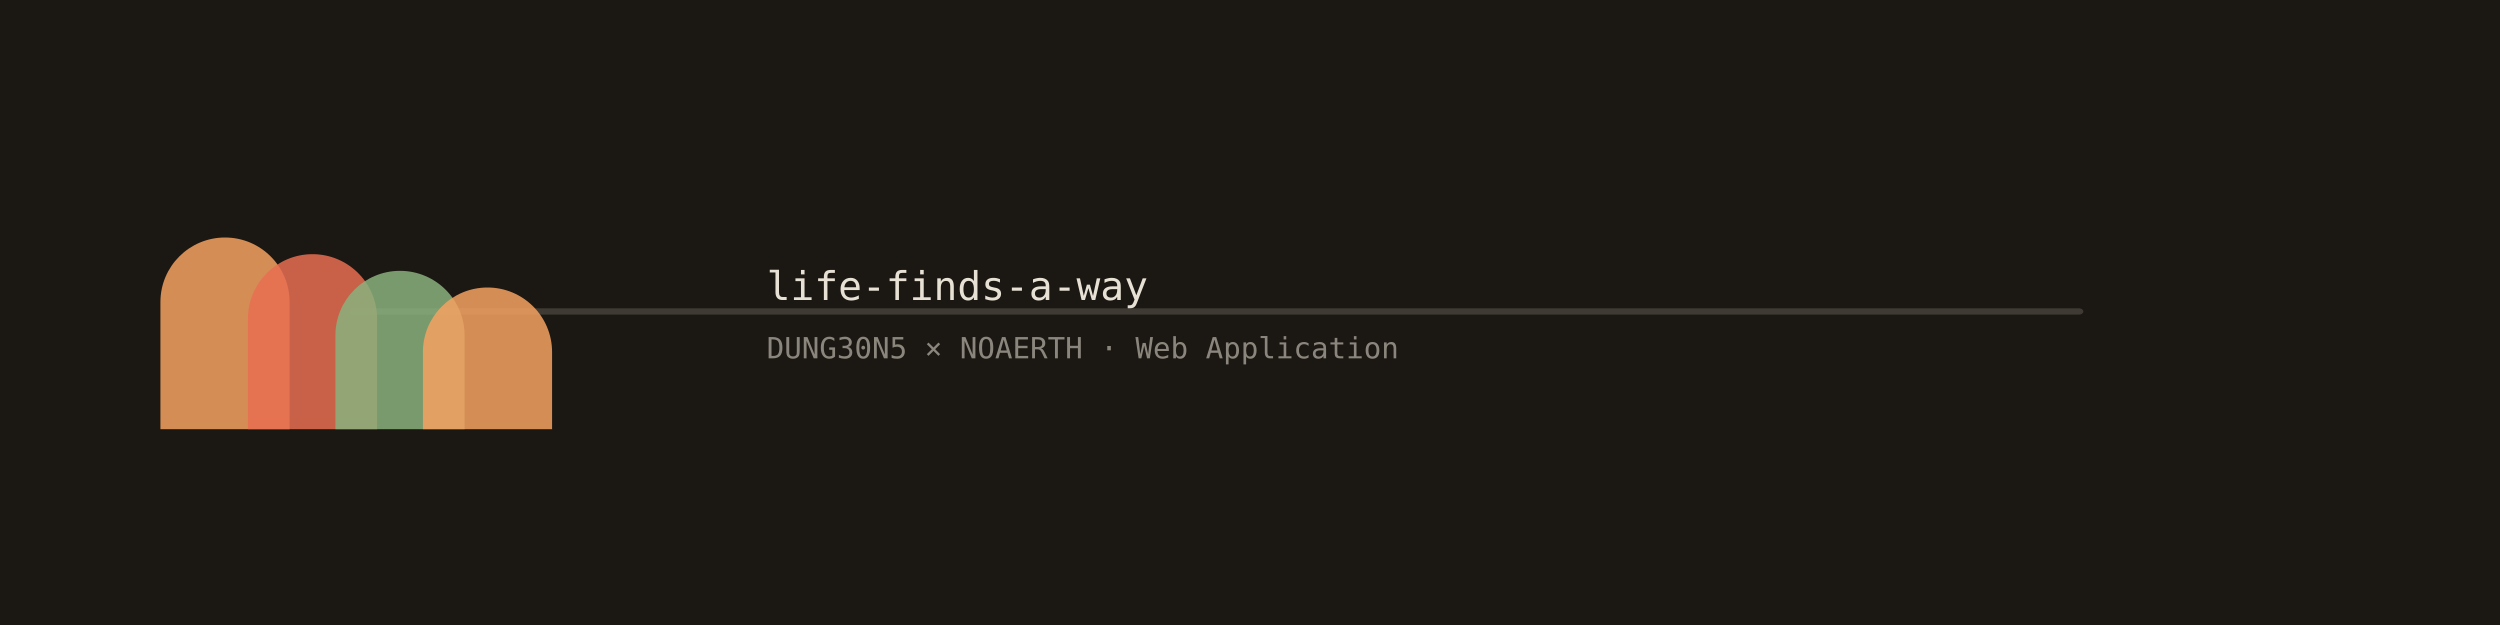
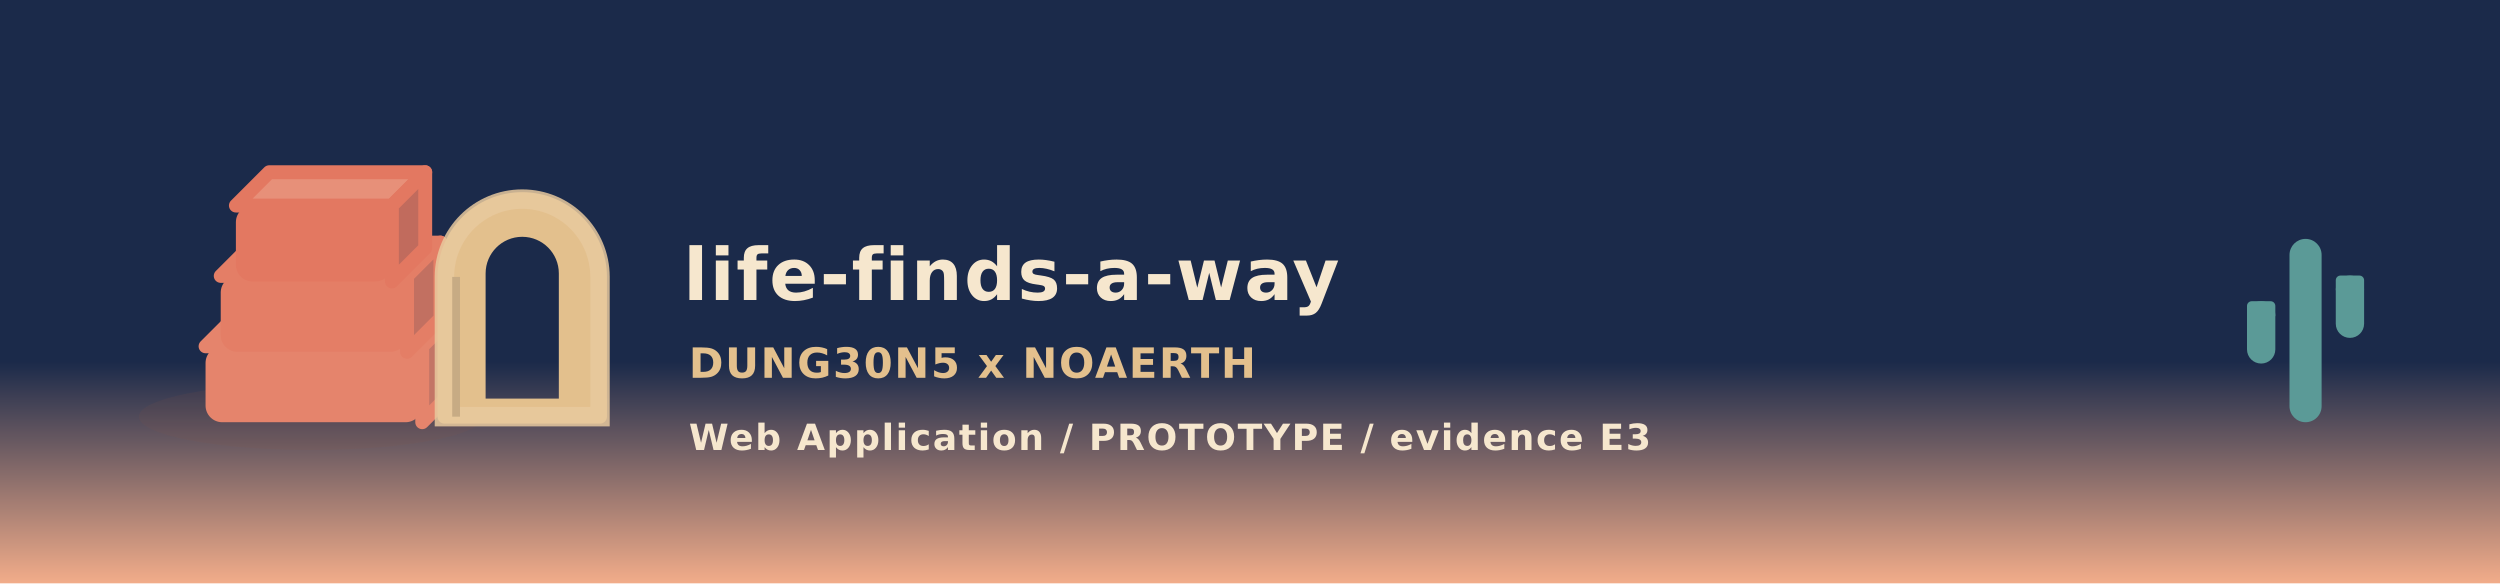
- <svg xmlns="http://www.w3.org/2000/svg" viewBox="0 0 1200 300" width="1200" height="300" role="img" aria-label="life-finds-a-way identity object">
-   <rect width="1200" height="300" fill="#1b1712" />
-   <defs>
-     <linearGradient id="gft" x1="0" y1="0" x2="1" y2="1">
-       <stop offset="0%" stop-color="#f4a261" />
-       <stop offset="100%" stop-color="#e76f51" />
-     </linearGradient>
-   </defs>
-   <rect x="168.00" y="148.00" width="832.00" height="3.00" rx="2.00" fill="rgba(253,246,233,0.160)" opacity="1.00" />
-   <path d="M77.00,206.00 L77.00,145.00 A31.00,31.00 0 0 1 139.00,145.00 L139.00,206.00 Z" fill="rgba(244,162,97,0.850)" opacity="1.00" />
-   <path d="M119.00,206.00 L119.00,153.00 A31.00,31.00 0 0 1 181.00,153.00 L181.00,206.00 Z" fill="rgba(231,111,81,0.850)" opacity="1.00" />
-   <path d="M161.00,206.00 L161.00,161.00 A31.00,31.00 0 0 1 223.00,161.00 L223.00,206.00 Z" fill="rgba(138,177,125,0.850)" opacity="1.00" />
-   <path d="M203.00,206.00 L203.00,169.00 A31.00,31.00 0 0 1 265.00,169.00 L265.00,206.00 Z" fill="rgba(244,162,97,0.850)" opacity="1.00" />
-   <text x="368" y="144" font-family="ui-monospace,Menlo,monospace" font-size="19" fill="rgba(253,246,233,0.900)">life-finds-a-way</text>
-   <text x="368" y="172" font-family="ui-monospace,Menlo,monospace" font-size="14" fill="rgba(253,246,233,0.500)">DUNG30N5 × NOAERTH · Web Application</text>
+ <svg xmlns="http://www.w3.org/2000/svg" width="900" height="210" viewBox="0 0 900 210" role="img" aria-label="life-finds-a-way - identity object">
+   <linearGradient id="skyf" x1="0" y1="0" x2="0" y2="1">
+     <stop offset="0" stop-color="#1b2a4a" />
+     <stop offset="0.62" stop-color="#1b2a4a" />
+     <stop offset="1" stop-color="#f3ad8a" />
+   </linearGradient>
+   <rect width="900" height="210" fill="url(#skyf)" />
+   <rect x="0" y="352" width="900" height="-142" fill="#e3c08d" />
+   <rect x="0" y="352" width="900" height="3" fill="#e6c596" />
+   <ellipse cx="112" cy="150" rx="62" ry="12" fill="rgba(138,90,68,0.11)" />
+   <path d="M74,124.67 L152,124.67 L164,112.67 L86,112.67 Z" fill="#e99a82" stroke="#e5846c" stroke-width="5" stroke-linejoin="round" />
+   <path d="M152,124.67 L164,112.67 L164,140 L152,152 Z" fill="#c37566" stroke="#e5846c" stroke-width="5" stroke-linejoin="round" />
+   <rect x="74" y="124.67" width="78" height="27.33" rx="6" fill="#e5846c" />
+   <path d="M79.46,99.33 L146.54,99.33 L158.54,87.33 L91.46,87.33 Z" fill="#e8957d" stroke="#e47e66" stroke-width="5" stroke-linejoin="round" />
+   <path d="M146.54,99.33 L158.54,87.33 L158.54,114.67 L146.54,126.67 Z" fill="#c27061" stroke="#e47e66" stroke-width="5" stroke-linejoin="round" />
+   <rect x="79.46" y="99.33" width="67.08" height="27.33" rx="6" fill="#e47e66" />
+   <path d="M84.92,74 L141.08,74 L153.08,62 L96.92,62 Z" fill="#e79079" stroke="#e37861" stroke-width="5" stroke-linejoin="round" />
+   <path d="M141.08,74 L153.08,62 L153.08,89.33 L141.08,101.33 Z" fill="#c16b5d" stroke="#e37861" stroke-width="5" stroke-linejoin="round" />
+   <rect x="84.92" y="74" width="56.16" height="27.33" rx="6" fill="#e37861" />
+   <path d="M160,150 L160,99.68 A28,28 0 0 1 216,99.68 L216,150 Z M172.32,146 L172.32,98.43 A15.68,15.68 0 0 1 203.68,98.43 L203.68,146 Z" fill="#e3c08d" fill-rule="evenodd" stroke="#e3c08d" stroke-width="5" stroke-linejoin="round" />
+   <path d="M160,150 L160,99.68 A28,28 0 0 1 216,99.68 L216,150 Z" fill="none" stroke="#e8c99d" stroke-width="7" stroke-linecap="round" opacity="0.85" />
+   <rect x="162.8" y="99.68" width="2.8" height="50.32" fill="#c7ab84" />
+   <text x="246" y="108" font-family="Verdana,DejaVu Sans,sans-serif" font-size="26" font-weight="700" letter-spacing="0.6" fill="#f6e7ce" text-anchor="start">life-finds-a-way</text>
+   <text x="248" y="136" font-family="Verdana,DejaVu Sans,sans-serif" font-size="15" font-weight="700" letter-spacing="0.6" fill="#e3c08d" text-anchor="start">DUNG30N5 x NOAERTH</text>
+   <text x="248" y="162" font-family="Verdana,DejaVu Sans,sans-serif" font-size="13" font-weight="700" letter-spacing="0.6" fill="#f6e7ce" text-anchor="start">Web Application  /  PROTOTYPE  /  evidence E3</text>
+   <rect x="824.22" y="86" width="11.56" height="66" rx="5.78" fill="#5b9a97" />
+   <rect x="808.92" y="108.44" width="10.2" height="22.44" rx="5.1" fill="#5b9a97" />
+   <rect x="808.92" y="108.44" width="10.2" height="6.6" rx="1.7" fill="#5b9a97" />
+   <rect x="840.88" y="99.2" width="10.2" height="22.44" rx="5.1" fill="#5b9a97" />
+   <rect x="840.88" y="99.2" width="10.2" height="6.6" rx="1.7" fill="#5b9a97" />
</svg>
